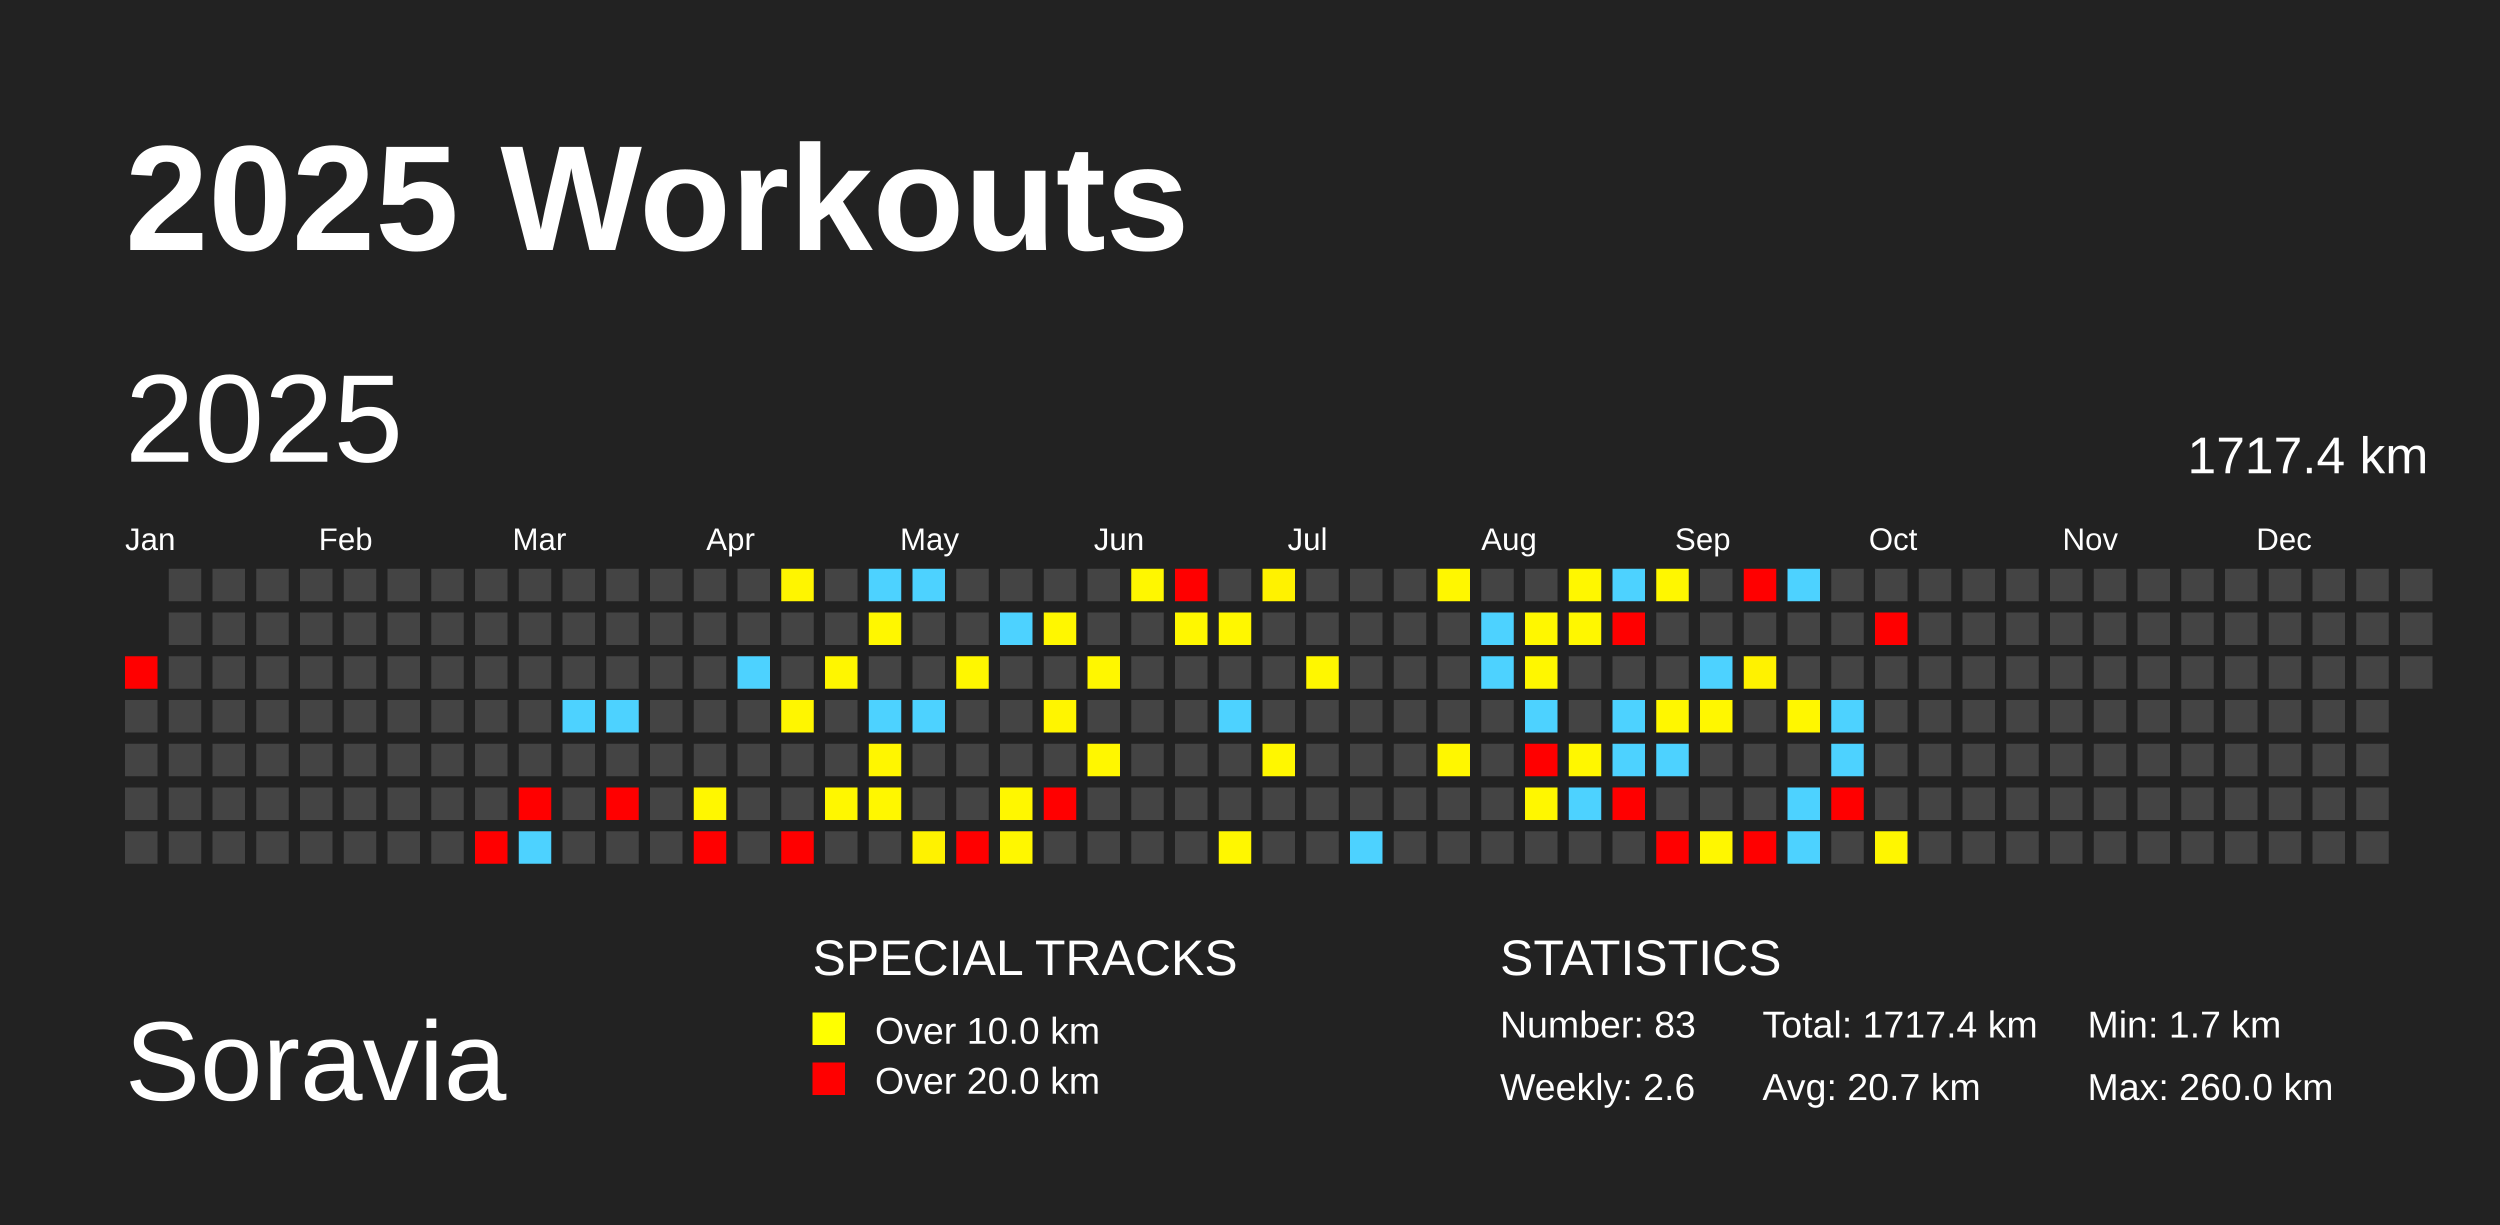
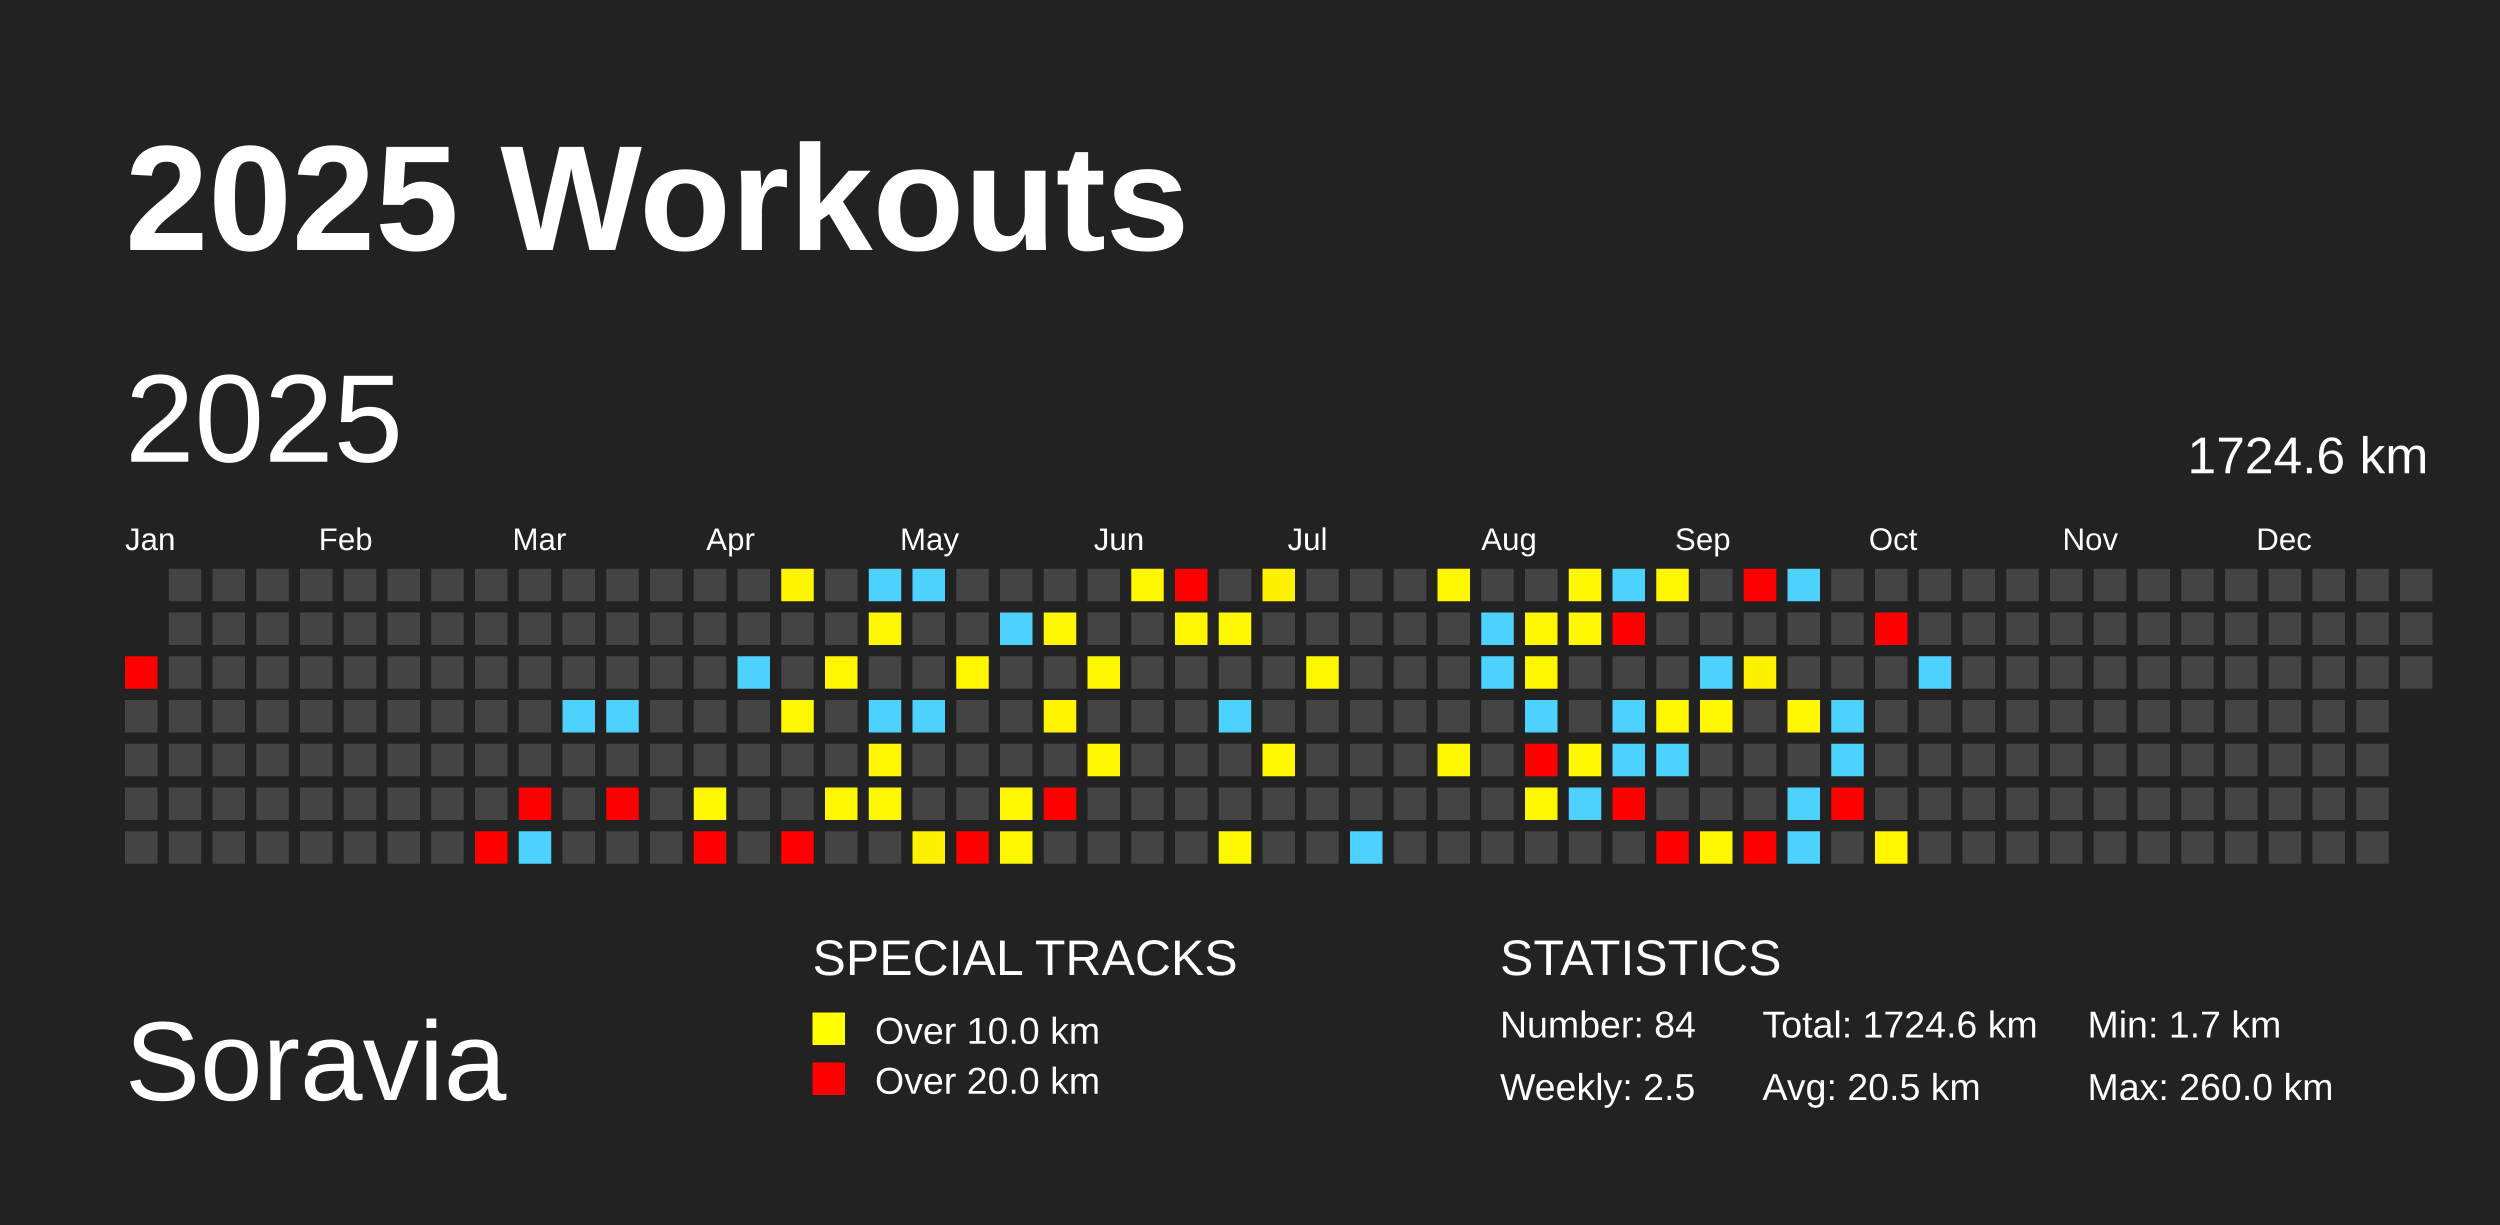
<svg xmlns="http://www.w3.org/2000/svg" baseProfile="full" height="98mm" version="1.1" viewBox="0,0,200,98" width="200mm">
  <defs />
  <rect fill="#222222" height="98" width="200" x="0" y="0" />
  <text fill="#FFFFFF" style="font-size:12px; font-family:Arial; font-weight:bold;" x="10" y="20">2025 Workouts</text>
  <text fill="#FFFFFF" style="font-size:9px; font-family:Arial" x="10" y="88">Soravia</text>
  <text fill="#FFFFFF" style="font-size:4px; font-family:Arial" x="65" y="78">SPECIAL TRACKS</text>
  <rect fill="yellow" height="2.6" width="2.6" x="65" y="81" />
  <text fill="#FFFFFF" style="font-size:3px; font-family:Arial" x="70" y="83.5">Over 10.0 km</text>
  <rect fill="red" height="2.6" width="2.6" x="65" y="85" />
  <text fill="#FFFFFF" style="font-size:3px; font-family:Arial" x="70" y="87.5">Over 20.0 km</text>
  <text fill="#FFFFFF" style="font-size:4px; font-family:Arial" x="120" y="78">STATISTICS</text>
-   <text fill="#FFFFFF" style="font-size:3px; font-family:Arial" x="120" y="83">Number: 83</text>
-   <text fill="#FFFFFF" style="font-size:3px; font-family:Arial" x="120" y="88">Weekly: 2.6</text>
-   <text fill="#FFFFFF" style="font-size:3px; font-family:Arial" x="141" y="83">Total: 1717.4 km</text>
-   <text fill="#FFFFFF" style="font-size:3px; font-family:Arial" x="141" y="88">Avg: 20.7 km</text>
+   <text fill="#FFFFFF" style="font-size:3px; font-family:Arial" x="120" y="83">Number: 84</text>
+   <text fill="#FFFFFF" style="font-size:3px; font-family:Arial" x="120" y="88">Weekly: 2.5</text>
+   <text fill="#FFFFFF" style="font-size:3px; font-family:Arial" x="141" y="83">Total: 1724.6 km</text>
+   <text fill="#FFFFFF" style="font-size:3px; font-family:Arial" x="141" y="88">Avg: 20.5 km</text>
  <text fill="#FFFFFF" style="font-size:3px; font-family:Arial" x="167" y="83">Min: 1.7 km</text>
  <text fill="#FFFFFF" style="font-size:3px; font-family:Arial" x="167" y="88">Max: 260.0 km</text>
  <text dominant-baseline="hanging" fill="#FFFFFF" style="font-size:10.0px; font-family:Arial;" x="10" y="30">2025</text>
-   <text dominant-baseline="hanging" fill="#FFFFFF" style="font-size:4.125px; font-family:Arial;" x="175" y="35">1717.4 km</text>
+   <text dominant-baseline="hanging" fill="#FFFFFF" style="font-size:4.125px; font-family:Arial;" x="175" y="35">1724.6 km</text>
  <text fill="#FFFFFF" style="font-size:2.5px; font-family:Arial" x="10.0" y="44">Jan</text>
  <text fill="#FFFFFF" style="font-size:2.5px; font-family:Arial" x="25.5" y="44">Feb</text>
  <text fill="#FFFFFF" style="font-size:2.5px; font-family:Arial" x="41.0" y="44">Mar</text>
  <text fill="#FFFFFF" style="font-size:2.5px; font-family:Arial" x="56.5" y="44">Apr</text>
  <text fill="#FFFFFF" style="font-size:2.5px; font-family:Arial" x="72.0" y="44">May</text>
  <text fill="#FFFFFF" style="font-size:2.5px; font-family:Arial" x="87.5" y="44">Jun</text>
  <text fill="#FFFFFF" style="font-size:2.5px; font-family:Arial" x="103.0" y="44">Jul</text>
  <text fill="#FFFFFF" style="font-size:2.5px; font-family:Arial" x="118.5" y="44">Aug</text>
  <text fill="#FFFFFF" style="font-size:2.5px; font-family:Arial" x="134.0" y="44">Sep</text>
  <text fill="#FFFFFF" style="font-size:2.5px; font-family:Arial" x="149.5" y="44">Oct</text>
  <text fill="#FFFFFF" style="font-size:2.5px; font-family:Arial" x="165.0" y="44">Nov</text>
  <text fill="#FFFFFF" style="font-size:2.5px; font-family:Arial" x="180.5" y="44">Dec</text>
  <rect fill="red" height="2.6" width="2.6" x="10.0" y="52.5" />
  <rect fill="#444444" height="2.6" width="2.6" x="10.0" y="56.0" />
  <rect fill="#444444" height="2.6" width="2.6" x="10.0" y="59.5" />
  <rect fill="#444444" height="2.6" width="2.6" x="10.0" y="63.0" />
  <rect fill="#444444" height="2.6" width="2.6" x="10.0" y="66.5" />
  <rect fill="#444444" height="2.6" width="2.6" x="13.5" y="45.5" />
  <rect fill="#444444" height="2.6" width="2.6" x="13.5" y="49.0" />
  <rect fill="#444444" height="2.6" width="2.6" x="13.5" y="52.5" />
  <rect fill="#444444" height="2.6" width="2.6" x="13.5" y="56.0" />
  <rect fill="#444444" height="2.6" width="2.6" x="13.5" y="59.5" />
  <rect fill="#444444" height="2.6" width="2.6" x="13.5" y="63.0" />
  <rect fill="#444444" height="2.6" width="2.6" x="13.5" y="66.5" />
  <rect fill="#444444" height="2.6" width="2.6" x="17.0" y="45.5" />
  <rect fill="#444444" height="2.6" width="2.6" x="17.0" y="49.0" />
  <rect fill="#444444" height="2.6" width="2.6" x="17.0" y="52.5" />
  <rect fill="#444444" height="2.6" width="2.6" x="17.0" y="56.0" />
  <rect fill="#444444" height="2.6" width="2.6" x="17.0" y="59.5" />
  <rect fill="#444444" height="2.6" width="2.6" x="17.0" y="63.0" />
  <rect fill="#444444" height="2.6" width="2.6" x="17.0" y="66.5" />
  <rect fill="#444444" height="2.6" width="2.6" x="20.5" y="45.5" />
  <rect fill="#444444" height="2.6" width="2.6" x="20.5" y="49.0" />
  <rect fill="#444444" height="2.6" width="2.6" x="20.5" y="52.5" />
  <rect fill="#444444" height="2.6" width="2.6" x="20.5" y="56.0" />
  <rect fill="#444444" height="2.6" width="2.6" x="20.5" y="59.5" />
  <rect fill="#444444" height="2.6" width="2.6" x="20.5" y="63.0" />
  <rect fill="#444444" height="2.6" width="2.6" x="20.5" y="66.5" />
  <rect fill="#444444" height="2.6" width="2.6" x="24.0" y="45.5" />
  <rect fill="#444444" height="2.6" width="2.6" x="24.0" y="49.0" />
  <rect fill="#444444" height="2.6" width="2.6" x="24.0" y="52.5" />
  <rect fill="#444444" height="2.6" width="2.6" x="24.0" y="56.0" />
  <rect fill="#444444" height="2.6" width="2.6" x="24.0" y="59.5" />
  <rect fill="#444444" height="2.6" width="2.6" x="24.0" y="63.0" />
  <rect fill="#444444" height="2.6" width="2.6" x="24.0" y="66.5" />
  <rect fill="#444444" height="2.6" width="2.6" x="27.5" y="45.5" />
  <rect fill="#444444" height="2.6" width="2.6" x="27.5" y="49.0" />
  <rect fill="#444444" height="2.6" width="2.6" x="27.5" y="52.5" />
  <rect fill="#444444" height="2.6" width="2.6" x="27.5" y="56.0" />
  <rect fill="#444444" height="2.6" width="2.6" x="27.5" y="59.5" />
  <rect fill="#444444" height="2.6" width="2.6" x="27.5" y="63.0" />
  <rect fill="#444444" height="2.6" width="2.6" x="27.5" y="66.5" />
  <rect fill="#444444" height="2.6" width="2.6" x="31.0" y="45.5" />
  <rect fill="#444444" height="2.6" width="2.6" x="31.0" y="49.0" />
  <rect fill="#444444" height="2.6" width="2.6" x="31.0" y="52.5" />
  <rect fill="#444444" height="2.6" width="2.6" x="31.0" y="56.0" />
  <rect fill="#444444" height="2.6" width="2.6" x="31.0" y="59.5" />
  <rect fill="#444444" height="2.6" width="2.6" x="31.0" y="63.0" />
  <rect fill="#444444" height="2.6" width="2.6" x="31.0" y="66.5" />
  <rect fill="#444444" height="2.6" width="2.6" x="34.5" y="45.5" />
  <rect fill="#444444" height="2.6" width="2.6" x="34.5" y="49.0" />
  <rect fill="#444444" height="2.6" width="2.6" x="34.5" y="52.5" />
  <rect fill="#444444" height="2.6" width="2.6" x="34.5" y="56.0" />
  <rect fill="#444444" height="2.6" width="2.6" x="34.5" y="59.5" />
  <rect fill="#444444" height="2.6" width="2.6" x="34.5" y="63.0" />
  <rect fill="#444444" height="2.6" width="2.6" x="34.5" y="66.5" />
  <rect fill="#444444" height="2.6" width="2.6" x="38.0" y="45.5" />
  <rect fill="#444444" height="2.6" width="2.6" x="38.0" y="49.0" />
  <rect fill="#444444" height="2.6" width="2.6" x="38.0" y="52.5" />
  <rect fill="#444444" height="2.6" width="2.6" x="38.0" y="56.0" />
  <rect fill="#444444" height="2.6" width="2.6" x="38.0" y="59.5" />
  <rect fill="#444444" height="2.6" width="2.6" x="38.0" y="63.0" />
  <rect fill="red" height="2.6" width="2.6" x="38.0" y="66.5" />
  <rect fill="#444444" height="2.6" width="2.6" x="41.5" y="45.5" />
  <rect fill="#444444" height="2.6" width="2.6" x="41.5" y="49.0" />
  <rect fill="#444444" height="2.6" width="2.6" x="41.5" y="52.5" />
  <rect fill="#444444" height="2.6" width="2.6" x="41.5" y="56.0" />
  <rect fill="#444444" height="2.6" width="2.6" x="41.5" y="59.5" />
  <rect fill="red" height="2.6" width="2.6" x="41.5" y="63.0" />
  <rect fill="#4dd2ff" height="2.6" width="2.6" x="41.5" y="66.5" />
  <rect fill="#444444" height="2.6" width="2.6" x="45.0" y="45.5" />
  <rect fill="#444444" height="2.6" width="2.6" x="45.0" y="49.0" />
  <rect fill="#444444" height="2.6" width="2.6" x="45.0" y="52.5" />
  <rect fill="#4dd2ff" height="2.6" width="2.6" x="45.0" y="56.0" />
  <rect fill="#444444" height="2.6" width="2.6" x="45.0" y="59.5" />
  <rect fill="#444444" height="2.6" width="2.6" x="45.0" y="63.0" />
  <rect fill="#444444" height="2.6" width="2.6" x="45.0" y="66.5" />
  <rect fill="#444444" height="2.6" width="2.6" x="48.5" y="45.5" />
  <rect fill="#444444" height="2.6" width="2.6" x="48.5" y="49.0" />
  <rect fill="#444444" height="2.6" width="2.6" x="48.5" y="52.5" />
  <rect fill="#4dd2ff" height="2.6" width="2.6" x="48.5" y="56.0" />
  <rect fill="#444444" height="2.6" width="2.6" x="48.5" y="59.5" />
  <rect fill="red" height="2.6" width="2.6" x="48.5" y="63.0" />
  <rect fill="#444444" height="2.6" width="2.6" x="48.5" y="66.5" />
  <rect fill="#444444" height="2.6" width="2.6" x="52.0" y="45.5" />
  <rect fill="#444444" height="2.6" width="2.6" x="52.0" y="49.0" />
  <rect fill="#444444" height="2.6" width="2.6" x="52.0" y="52.5" />
  <rect fill="#444444" height="2.6" width="2.6" x="52.0" y="56.0" />
  <rect fill="#444444" height="2.6" width="2.6" x="52.0" y="59.5" />
  <rect fill="#444444" height="2.6" width="2.6" x="52.0" y="63.0" />
  <rect fill="#444444" height="2.6" width="2.6" x="52.0" y="66.5" />
  <rect fill="#444444" height="2.6" width="2.6" x="55.5" y="45.5" />
  <rect fill="#444444" height="2.6" width="2.6" x="55.5" y="49.0" />
  <rect fill="#444444" height="2.6" width="2.6" x="55.5" y="52.5" />
  <rect fill="#444444" height="2.6" width="2.6" x="55.5" y="56.0" />
  <rect fill="#444444" height="2.6" width="2.6" x="55.5" y="59.5" />
  <rect fill="#fff700" height="2.6" width="2.6" x="55.5" y="63.0" />
  <rect fill="red" height="2.6" width="2.6" x="55.5" y="66.5" />
  <rect fill="#444444" height="2.6" width="2.6" x="59.0" y="45.5" />
  <rect fill="#444444" height="2.6" width="2.6" x="59.0" y="49.0" />
  <rect fill="#4dd2ff" height="2.6" width="2.6" x="59.0" y="52.5" />
  <rect fill="#444444" height="2.6" width="2.6" x="59.0" y="56.0" />
  <rect fill="#444444" height="2.6" width="2.6" x="59.0" y="59.5" />
  <rect fill="#444444" height="2.6" width="2.6" x="59.0" y="63.0" />
  <rect fill="#444444" height="2.6" width="2.6" x="59.0" y="66.5" />
  <rect fill="#fff500" height="2.6" width="2.6" x="62.5" y="45.5" />
  <rect fill="#444444" height="2.6" width="2.6" x="62.5" y="49.0" />
  <rect fill="#444444" height="2.6" width="2.6" x="62.5" y="52.5" />
  <rect fill="#fff600" height="2.6" width="2.6" x="62.5" y="56.0" />
  <rect fill="#444444" height="2.6" width="2.6" x="62.5" y="59.5" />
  <rect fill="#444444" height="2.6" width="2.6" x="62.5" y="63.0" />
  <rect fill="red" height="2.6" width="2.6" x="62.5" y="66.5" />
  <rect fill="#444444" height="2.6" width="2.6" x="66.0" y="45.5" />
  <rect fill="#444444" height="2.6" width="2.6" x="66.0" y="49.0" />
  <rect fill="#fff600" height="2.6" width="2.6" x="66.0" y="52.5" />
  <rect fill="#444444" height="2.6" width="2.6" x="66.0" y="56.0" />
  <rect fill="#444444" height="2.6" width="2.6" x="66.0" y="59.5" />
  <rect fill="#fff700" height="2.6" width="2.6" x="66.0" y="63.0" />
  <rect fill="#444444" height="2.6" width="2.6" x="66.0" y="66.5" />
  <rect fill="#4dd2ff" height="2.6" width="2.6" x="69.5" y="45.5" />
  <rect fill="#fff700" height="2.6" width="2.6" x="69.5" y="49.0" />
  <rect fill="#444444" height="2.6" width="2.6" x="69.5" y="52.5" />
  <rect fill="#4dd2ff" height="2.6" width="2.6" x="69.5" y="56.0" />
  <rect fill="#fff600" height="2.6" width="2.6" x="69.5" y="59.5" />
  <rect fill="#fff700" height="2.6" width="2.6" x="69.5" y="63.0" />
  <rect fill="#444444" height="2.6" width="2.6" x="69.5" y="66.5" />
  <rect fill="#4dd2ff" height="2.6" width="2.6" x="73.0" y="45.5" />
  <rect fill="#444444" height="2.6" width="2.6" x="73.0" y="49.0" />
  <rect fill="#444444" height="2.6" width="2.6" x="73.0" y="52.5" />
  <rect fill="#4dd2ff" height="2.6" width="2.6" x="73.0" y="56.0" />
  <rect fill="#444444" height="2.6" width="2.6" x="73.0" y="59.5" />
  <rect fill="#444444" height="2.6" width="2.6" x="73.0" y="63.0" />
  <rect fill="#fff200" height="2.6" width="2.6" x="73.0" y="66.5" />
  <rect fill="#444444" height="2.6" width="2.6" x="76.5" y="45.5" />
  <rect fill="#444444" height="2.6" width="2.6" x="76.5" y="49.0" />
  <rect fill="#fff700" height="2.6" width="2.6" x="76.5" y="52.5" />
  <rect fill="#444444" height="2.6" width="2.6" x="76.5" y="56.0" />
  <rect fill="#444444" height="2.6" width="2.6" x="76.5" y="59.5" />
  <rect fill="#444444" height="2.6" width="2.6" x="76.5" y="63.0" />
  <rect fill="red" height="2.6" width="2.6" x="76.5" y="66.5" />
  <rect fill="#444444" height="2.6" width="2.6" x="80.0" y="45.5" />
  <rect fill="#4dd2ff" height="2.6" width="2.6" x="80.0" y="49.0" />
  <rect fill="#444444" height="2.6" width="2.6" x="80.0" y="52.5" />
  <rect fill="#444444" height="2.6" width="2.6" x="80.0" y="56.0" />
  <rect fill="#444444" height="2.6" width="2.6" x="80.0" y="59.5" />
  <rect fill="#fff700" height="2.6" width="2.6" x="80.0" y="63.0" />
  <rect fill="#fff700" height="2.6" width="2.6" x="80.0" y="66.5" />
  <rect fill="#444444" height="2.6" width="2.6" x="83.5" y="45.5" />
  <rect fill="#fff700" height="2.6" width="2.6" x="83.5" y="49.0" />
  <rect fill="#444444" height="2.6" width="2.6" x="83.5" y="52.5" />
  <rect fill="#fff500" height="2.6" width="2.6" x="83.5" y="56.0" />
  <rect fill="#444444" height="2.6" width="2.6" x="83.5" y="59.5" />
  <rect fill="red" height="2.6" width="2.6" x="83.5" y="63.0" />
  <rect fill="#444444" height="2.6" width="2.6" x="83.5" y="66.5" />
  <rect fill="#444444" height="2.6" width="2.6" x="87.0" y="45.5" />
  <rect fill="#444444" height="2.6" width="2.6" x="87.0" y="49.0" />
  <rect fill="#fff700" height="2.6" width="2.6" x="87.0" y="52.5" />
  <rect fill="#444444" height="2.6" width="2.6" x="87.0" y="56.0" />
  <rect fill="#fff700" height="2.6" width="2.6" x="87.0" y="59.5" />
  <rect fill="#444444" height="2.6" width="2.6" x="87.0" y="63.0" />
  <rect fill="#444444" height="2.6" width="2.6" x="87.0" y="66.5" />
  <rect fill="#fff700" height="2.6" width="2.6" x="90.5" y="45.5" />
  <rect fill="#444444" height="2.6" width="2.6" x="90.5" y="49.0" />
  <rect fill="#444444" height="2.6" width="2.6" x="90.5" y="52.5" />
  <rect fill="#444444" height="2.6" width="2.6" x="90.5" y="56.0" />
  <rect fill="#444444" height="2.6" width="2.6" x="90.5" y="59.5" />
  <rect fill="#444444" height="2.6" width="2.6" x="90.5" y="63.0" />
  <rect fill="#444444" height="2.6" width="2.6" x="90.5" y="66.5" />
  <rect fill="red" height="2.6" width="2.6" x="94.0" y="45.5" />
  <rect fill="#fff700" height="2.6" width="2.6" x="94.0" y="49.0" />
  <rect fill="#444444" height="2.6" width="2.6" x="94.0" y="52.5" />
  <rect fill="#444444" height="2.6" width="2.6" x="94.0" y="56.0" />
  <rect fill="#444444" height="2.6" width="2.6" x="94.0" y="59.5" />
  <rect fill="#444444" height="2.6" width="2.6" x="94.0" y="63.0" />
  <rect fill="#444444" height="2.6" width="2.6" x="94.0" y="66.5" />
  <rect fill="#444444" height="2.6" width="2.6" x="97.5" y="45.5" />
  <rect fill="#fff700" height="2.6" width="2.6" x="97.5" y="49.0" />
  <rect fill="#444444" height="2.6" width="2.6" x="97.5" y="52.5" />
  <rect fill="#4dd2ff" height="2.6" width="2.6" x="97.5" y="56.0" />
  <rect fill="#444444" height="2.6" width="2.6" x="97.5" y="59.5" />
  <rect fill="#444444" height="2.6" width="2.6" x="97.5" y="63.0" />
  <rect fill="#fff700" height="2.6" width="2.6" x="97.5" y="66.5" />
  <rect fill="#fff200" height="2.6" width="2.6" x="101.0" y="45.5" />
  <rect fill="#444444" height="2.6" width="2.6" x="101.0" y="49.0" />
  <rect fill="#444444" height="2.6" width="2.6" x="101.0" y="52.5" />
  <rect fill="#444444" height="2.6" width="2.6" x="101.0" y="56.0" />
  <rect fill="#fff700" height="2.6" width="2.6" x="101.0" y="59.5" />
  <rect fill="#444444" height="2.6" width="2.6" x="101.0" y="63.0" />
  <rect fill="#444444" height="2.6" width="2.6" x="101.0" y="66.5" />
  <rect fill="#444444" height="2.6" width="2.6" x="104.5" y="45.5" />
  <rect fill="#444444" height="2.6" width="2.6" x="104.5" y="49.0" />
  <rect fill="#fff700" height="2.6" width="2.6" x="104.5" y="52.5" />
  <rect fill="#444444" height="2.6" width="2.6" x="104.5" y="56.0" />
  <rect fill="#444444" height="2.6" width="2.6" x="104.5" y="59.5" />
  <rect fill="#444444" height="2.6" width="2.6" x="104.5" y="63.0" />
  <rect fill="#444444" height="2.6" width="2.6" x="104.5" y="66.5" />
  <rect fill="#444444" height="2.6" width="2.6" x="108.0" y="45.5" />
  <rect fill="#444444" height="2.6" width="2.6" x="108.0" y="49.0" />
  <rect fill="#444444" height="2.6" width="2.6" x="108.0" y="52.5" />
  <rect fill="#444444" height="2.6" width="2.6" x="108.0" y="56.0" />
  <rect fill="#444444" height="2.6" width="2.6" x="108.0" y="59.5" />
  <rect fill="#444444" height="2.6" width="2.6" x="108.0" y="63.0" />
  <rect fill="#4dd2ff" height="2.6" width="2.6" x="108.0" y="66.5" />
  <rect fill="#444444" height="2.6" width="2.6" x="111.5" y="45.5" />
  <rect fill="#444444" height="2.6" width="2.6" x="111.5" y="49.0" />
  <rect fill="#444444" height="2.6" width="2.6" x="111.5" y="52.5" />
  <rect fill="#444444" height="2.6" width="2.6" x="111.5" y="56.0" />
  <rect fill="#444444" height="2.6" width="2.6" x="111.5" y="59.5" />
  <rect fill="#444444" height="2.6" width="2.6" x="111.5" y="63.0" />
  <rect fill="#444444" height="2.6" width="2.6" x="111.5" y="66.5" />
  <rect fill="#fff700" height="2.6" width="2.6" x="115.0" y="45.5" />
  <rect fill="#444444" height="2.6" width="2.6" x="115.0" y="49.0" />
  <rect fill="#444444" height="2.6" width="2.6" x="115.0" y="52.5" />
  <rect fill="#444444" height="2.6" width="2.6" x="115.0" y="56.0" />
  <rect fill="#fff700" height="2.6" width="2.6" x="115.0" y="59.5" />
  <rect fill="#444444" height="2.6" width="2.6" x="115.0" y="63.0" />
  <rect fill="#444444" height="2.6" width="2.6" x="115.0" y="66.5" />
  <rect fill="#444444" height="2.6" width="2.6" x="118.5" y="45.5" />
  <rect fill="#4dd2ff" height="2.6" width="2.6" x="118.5" y="49.0" />
  <rect fill="#4dd2ff" height="2.6" width="2.6" x="118.5" y="52.5" />
  <rect fill="#444444" height="2.6" width="2.6" x="118.5" y="56.0" />
  <rect fill="#444444" height="2.6" width="2.6" x="118.5" y="59.5" />
  <rect fill="#444444" height="2.6" width="2.6" x="118.5" y="63.0" />
  <rect fill="#444444" height="2.6" width="2.6" x="118.5" y="66.5" />
  <rect fill="#444444" height="2.6" width="2.6" x="122.0" y="45.5" />
  <rect fill="#fff700" height="2.6" width="2.6" x="122.0" y="49.0" />
  <rect fill="#fff700" height="2.6" width="2.6" x="122.0" y="52.5" />
  <rect fill="#4dd2ff" height="2.6" width="2.6" x="122.0" y="56.0" />
  <rect fill="red" height="2.6" width="2.6" x="122.0" y="59.5" />
  <rect fill="#fff700" height="2.6" width="2.6" x="122.0" y="63.0" />
  <rect fill="#444444" height="2.6" width="2.6" x="122.0" y="66.5" />
  <rect fill="#fff700" height="2.6" width="2.6" x="125.5" y="45.5" />
  <rect fill="#fff700" height="2.6" width="2.6" x="125.5" y="49.0" />
  <rect fill="#444444" height="2.6" width="2.6" x="125.5" y="52.5" />
  <rect fill="#444444" height="2.6" width="2.6" x="125.5" y="56.0" />
  <rect fill="#fff700" height="2.6" width="2.6" x="125.5" y="59.5" />
  <rect fill="#4dd2ff" height="2.6" width="2.6" x="125.5" y="63.0" />
  <rect fill="#444444" height="2.6" width="2.6" x="125.5" y="66.5" />
  <rect fill="#4dd2ff" height="2.6" width="2.6" x="129.0" y="45.5" />
  <rect fill="red" height="2.6" width="2.6" x="129.0" y="49.0" />
  <rect fill="#444444" height="2.6" width="2.6" x="129.0" y="52.5" />
  <rect fill="#4dd2ff" height="2.6" width="2.6" x="129.0" y="56.0" />
  <rect fill="#4dd2ff" height="2.6" width="2.6" x="129.0" y="59.5" />
  <rect fill="red" height="2.6" width="2.6" x="129.0" y="63.0" />
  <rect fill="#444444" height="2.6" width="2.6" x="129.0" y="66.5" />
  <rect fill="#fff700" height="2.6" width="2.6" x="132.5" y="45.5" />
  <rect fill="#444444" height="2.6" width="2.6" x="132.5" y="49.0" />
  <rect fill="#444444" height="2.6" width="2.6" x="132.5" y="52.5" />
  <rect fill="#fff700" height="2.6" width="2.6" x="132.5" y="56.0" />
  <rect fill="#4dd2ff" height="2.6" width="2.6" x="132.5" y="59.5" />
  <rect fill="#444444" height="2.6" width="2.6" x="132.5" y="63.0" />
  <rect fill="red" height="2.6" width="2.6" x="132.5" y="66.5" />
  <rect fill="#444444" height="2.6" width="2.6" x="136.0" y="45.5" />
  <rect fill="#444444" height="2.6" width="2.6" x="136.0" y="49.0" />
  <rect fill="#4dd2ff" height="2.6" width="2.6" x="136.0" y="52.5" />
  <rect fill="#fff700" height="2.6" width="2.6" x="136.0" y="56.0" />
  <rect fill="#444444" height="2.6" width="2.6" x="136.0" y="59.5" />
  <rect fill="#444444" height="2.6" width="2.6" x="136.0" y="63.0" />
  <rect fill="#fff700" height="2.6" width="2.6" x="136.0" y="66.5" />
  <rect fill="red" height="2.6" width="2.6" x="139.5" y="45.5" />
  <rect fill="#444444" height="2.6" width="2.6" x="139.5" y="49.0" />
  <rect fill="#fff200" height="2.6" width="2.6" x="139.5" y="52.5" />
  <rect fill="#444444" height="2.6" width="2.6" x="139.5" y="56.0" />
  <rect fill="#444444" height="2.6" width="2.6" x="139.5" y="59.5" />
  <rect fill="#444444" height="2.6" width="2.6" x="139.5" y="63.0" />
  <rect fill="red" height="2.6" width="2.6" x="139.5" y="66.5" />
  <rect fill="#4dd2ff" height="2.6" width="2.6" x="143.0" y="45.5" />
  <rect fill="#444444" height="2.6" width="2.6" x="143.0" y="49.0" />
  <rect fill="#444444" height="2.6" width="2.6" x="143.0" y="52.5" />
  <rect fill="#fff700" height="2.6" width="2.6" x="143.0" y="56.0" />
  <rect fill="#444444" height="2.6" width="2.6" x="143.0" y="59.5" />
  <rect fill="#4dd2ff" height="2.6" width="2.6" x="143.0" y="63.0" />
  <rect fill="#4dd2ff" height="2.6" width="2.6" x="143.0" y="66.5" />
  <rect fill="#444444" height="2.6" width="2.6" x="146.5" y="45.5" />
  <rect fill="#444444" height="2.6" width="2.6" x="146.5" y="49.0" />
  <rect fill="#444444" height="2.6" width="2.6" x="146.5" y="52.5" />
  <rect fill="#4dd2ff" height="2.6" width="2.6" x="146.5" y="56.0" />
  <rect fill="#4dd2ff" height="2.6" width="2.6" x="146.5" y="59.5" />
  <rect fill="red" height="2.6" width="2.6" x="146.5" y="63.0" />
  <rect fill="#444444" height="2.6" width="2.6" x="146.5" y="66.5" />
  <rect fill="#444444" height="2.6" width="2.6" x="150.0" y="45.5" />
  <rect fill="red" height="2.6" width="2.6" x="150.0" y="49.0" />
  <rect fill="#444444" height="2.6" width="2.6" x="150.0" y="52.5" />
  <rect fill="#444444" height="2.6" width="2.6" x="150.0" y="56.0" />
  <rect fill="#444444" height="2.6" width="2.6" x="150.0" y="59.5" />
  <rect fill="#444444" height="2.6" width="2.6" x="150.0" y="63.0" />
  <rect fill="#fff600" height="2.6" width="2.6" x="150.0" y="66.5" />
  <rect fill="#444444" height="2.6" width="2.6" x="153.5" y="45.5" />
  <rect fill="#444444" height="2.6" width="2.6" x="153.5" y="49.0" />
-   <rect fill="#444444" height="2.6" width="2.6" x="153.5" y="52.5" />
+   <rect fill="#4dd2ff" height="2.6" width="2.6" x="153.5" y="52.5" />
  <rect fill="#444444" height="2.6" width="2.6" x="153.5" y="56.0" />
  <rect fill="#444444" height="2.6" width="2.6" x="153.5" y="59.5" />
  <rect fill="#444444" height="2.6" width="2.6" x="153.5" y="63.0" />
  <rect fill="#444444" height="2.6" width="2.6" x="153.5" y="66.5" />
  <rect fill="#444444" height="2.6" width="2.6" x="157.0" y="45.5" />
  <rect fill="#444444" height="2.6" width="2.6" x="157.0" y="49.0" />
  <rect fill="#444444" height="2.6" width="2.6" x="157.0" y="52.5" />
  <rect fill="#444444" height="2.6" width="2.6" x="157.0" y="56.0" />
  <rect fill="#444444" height="2.6" width="2.6" x="157.0" y="59.5" />
  <rect fill="#444444" height="2.6" width="2.6" x="157.0" y="63.0" />
  <rect fill="#444444" height="2.6" width="2.6" x="157.0" y="66.5" />
  <rect fill="#444444" height="2.6" width="2.6" x="160.5" y="45.5" />
  <rect fill="#444444" height="2.6" width="2.6" x="160.5" y="49.0" />
  <rect fill="#444444" height="2.6" width="2.6" x="160.5" y="52.5" />
  <rect fill="#444444" height="2.6" width="2.6" x="160.5" y="56.0" />
  <rect fill="#444444" height="2.6" width="2.6" x="160.5" y="59.5" />
  <rect fill="#444444" height="2.6" width="2.6" x="160.5" y="63.0" />
  <rect fill="#444444" height="2.6" width="2.6" x="160.5" y="66.5" />
  <rect fill="#444444" height="2.6" width="2.6" x="164.0" y="45.5" />
  <rect fill="#444444" height="2.6" width="2.6" x="164.0" y="49.0" />
  <rect fill="#444444" height="2.6" width="2.6" x="164.0" y="52.5" />
  <rect fill="#444444" height="2.6" width="2.6" x="164.0" y="56.0" />
  <rect fill="#444444" height="2.6" width="2.6" x="164.0" y="59.5" />
  <rect fill="#444444" height="2.6" width="2.6" x="164.0" y="63.0" />
  <rect fill="#444444" height="2.6" width="2.6" x="164.0" y="66.5" />
  <rect fill="#444444" height="2.6" width="2.6" x="167.5" y="45.5" />
  <rect fill="#444444" height="2.6" width="2.6" x="167.5" y="49.0" />
  <rect fill="#444444" height="2.6" width="2.6" x="167.5" y="52.5" />
  <rect fill="#444444" height="2.6" width="2.6" x="167.5" y="56.0" />
  <rect fill="#444444" height="2.6" width="2.6" x="167.5" y="59.5" />
  <rect fill="#444444" height="2.6" width="2.6" x="167.5" y="63.0" />
  <rect fill="#444444" height="2.6" width="2.6" x="167.5" y="66.5" />
  <rect fill="#444444" height="2.6" width="2.6" x="171.0" y="45.5" />
  <rect fill="#444444" height="2.6" width="2.6" x="171.0" y="49.0" />
  <rect fill="#444444" height="2.6" width="2.6" x="171.0" y="52.5" />
  <rect fill="#444444" height="2.6" width="2.6" x="171.0" y="56.0" />
  <rect fill="#444444" height="2.6" width="2.6" x="171.0" y="59.5" />
  <rect fill="#444444" height="2.6" width="2.6" x="171.0" y="63.0" />
  <rect fill="#444444" height="2.6" width="2.6" x="171.0" y="66.5" />
  <rect fill="#444444" height="2.6" width="2.6" x="174.5" y="45.5" />
  <rect fill="#444444" height="2.6" width="2.6" x="174.5" y="49.0" />
  <rect fill="#444444" height="2.6" width="2.6" x="174.5" y="52.5" />
  <rect fill="#444444" height="2.6" width="2.6" x="174.5" y="56.0" />
  <rect fill="#444444" height="2.6" width="2.6" x="174.5" y="59.5" />
  <rect fill="#444444" height="2.6" width="2.6" x="174.5" y="63.0" />
  <rect fill="#444444" height="2.6" width="2.6" x="174.5" y="66.5" />
  <rect fill="#444444" height="2.6" width="2.6" x="178.0" y="45.5" />
  <rect fill="#444444" height="2.6" width="2.6" x="178.0" y="49.0" />
  <rect fill="#444444" height="2.6" width="2.6" x="178.0" y="52.5" />
  <rect fill="#444444" height="2.6" width="2.6" x="178.0" y="56.0" />
  <rect fill="#444444" height="2.6" width="2.6" x="178.0" y="59.5" />
  <rect fill="#444444" height="2.6" width="2.6" x="178.0" y="63.0" />
  <rect fill="#444444" height="2.6" width="2.6" x="178.0" y="66.5" />
  <rect fill="#444444" height="2.6" width="2.6" x="181.5" y="45.5" />
  <rect fill="#444444" height="2.6" width="2.6" x="181.5" y="49.0" />
  <rect fill="#444444" height="2.6" width="2.6" x="181.5" y="52.5" />
  <rect fill="#444444" height="2.6" width="2.6" x="181.5" y="56.0" />
  <rect fill="#444444" height="2.6" width="2.6" x="181.5" y="59.5" />
  <rect fill="#444444" height="2.6" width="2.6" x="181.5" y="63.0" />
  <rect fill="#444444" height="2.6" width="2.6" x="181.5" y="66.5" />
  <rect fill="#444444" height="2.6" width="2.6" x="185.0" y="45.5" />
  <rect fill="#444444" height="2.6" width="2.6" x="185.0" y="49.0" />
  <rect fill="#444444" height="2.6" width="2.6" x="185.0" y="52.5" />
  <rect fill="#444444" height="2.6" width="2.6" x="185.0" y="56.0" />
  <rect fill="#444444" height="2.6" width="2.6" x="185.0" y="59.5" />
  <rect fill="#444444" height="2.6" width="2.6" x="185.0" y="63.0" />
  <rect fill="#444444" height="2.6" width="2.6" x="185.0" y="66.5" />
  <rect fill="#444444" height="2.6" width="2.6" x="188.5" y="45.5" />
  <rect fill="#444444" height="2.6" width="2.6" x="188.5" y="49.0" />
  <rect fill="#444444" height="2.6" width="2.6" x="188.5" y="52.5" />
  <rect fill="#444444" height="2.6" width="2.6" x="188.5" y="56.0" />
  <rect fill="#444444" height="2.6" width="2.6" x="188.5" y="59.5" />
  <rect fill="#444444" height="2.6" width="2.6" x="188.5" y="63.0" />
  <rect fill="#444444" height="2.6" width="2.6" x="188.5" y="66.5" />
  <rect fill="#444444" height="2.6" width="2.6" x="192.0" y="45.5" />
  <rect fill="#444444" height="2.6" width="2.6" x="192.0" y="49.0" />
  <rect fill="#444444" height="2.6" width="2.6" x="192.0" y="52.5" />
</svg>
